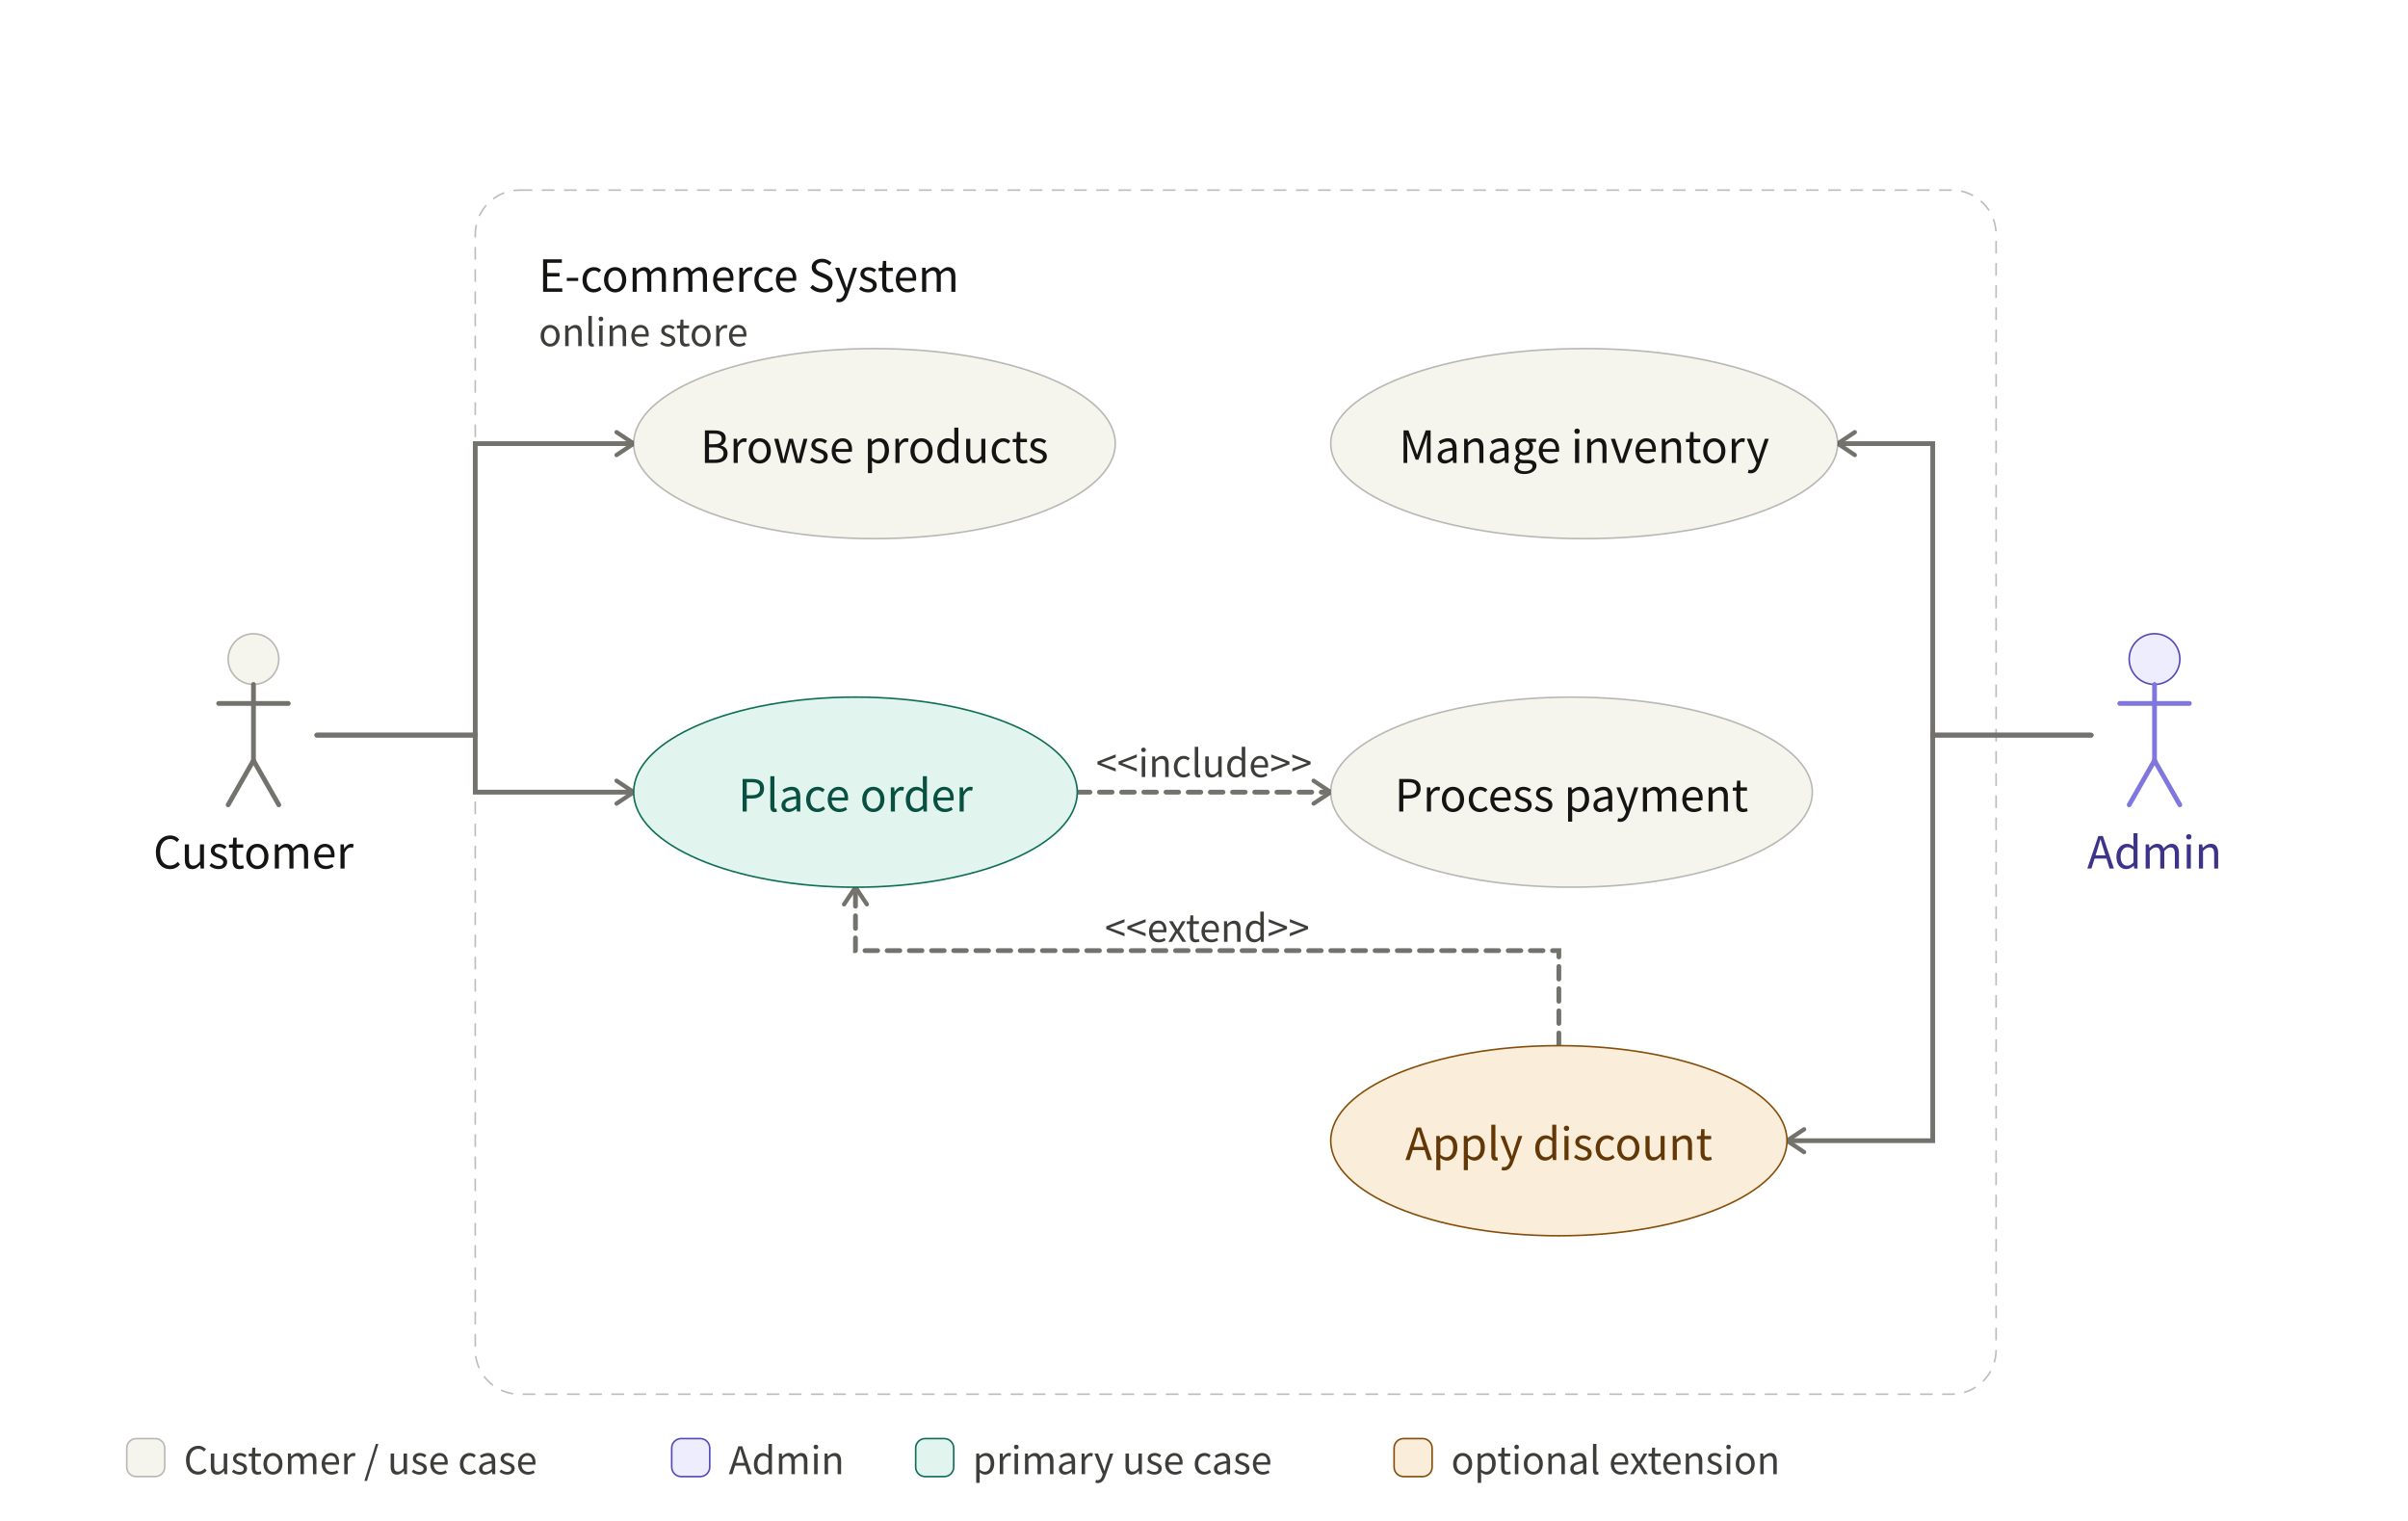
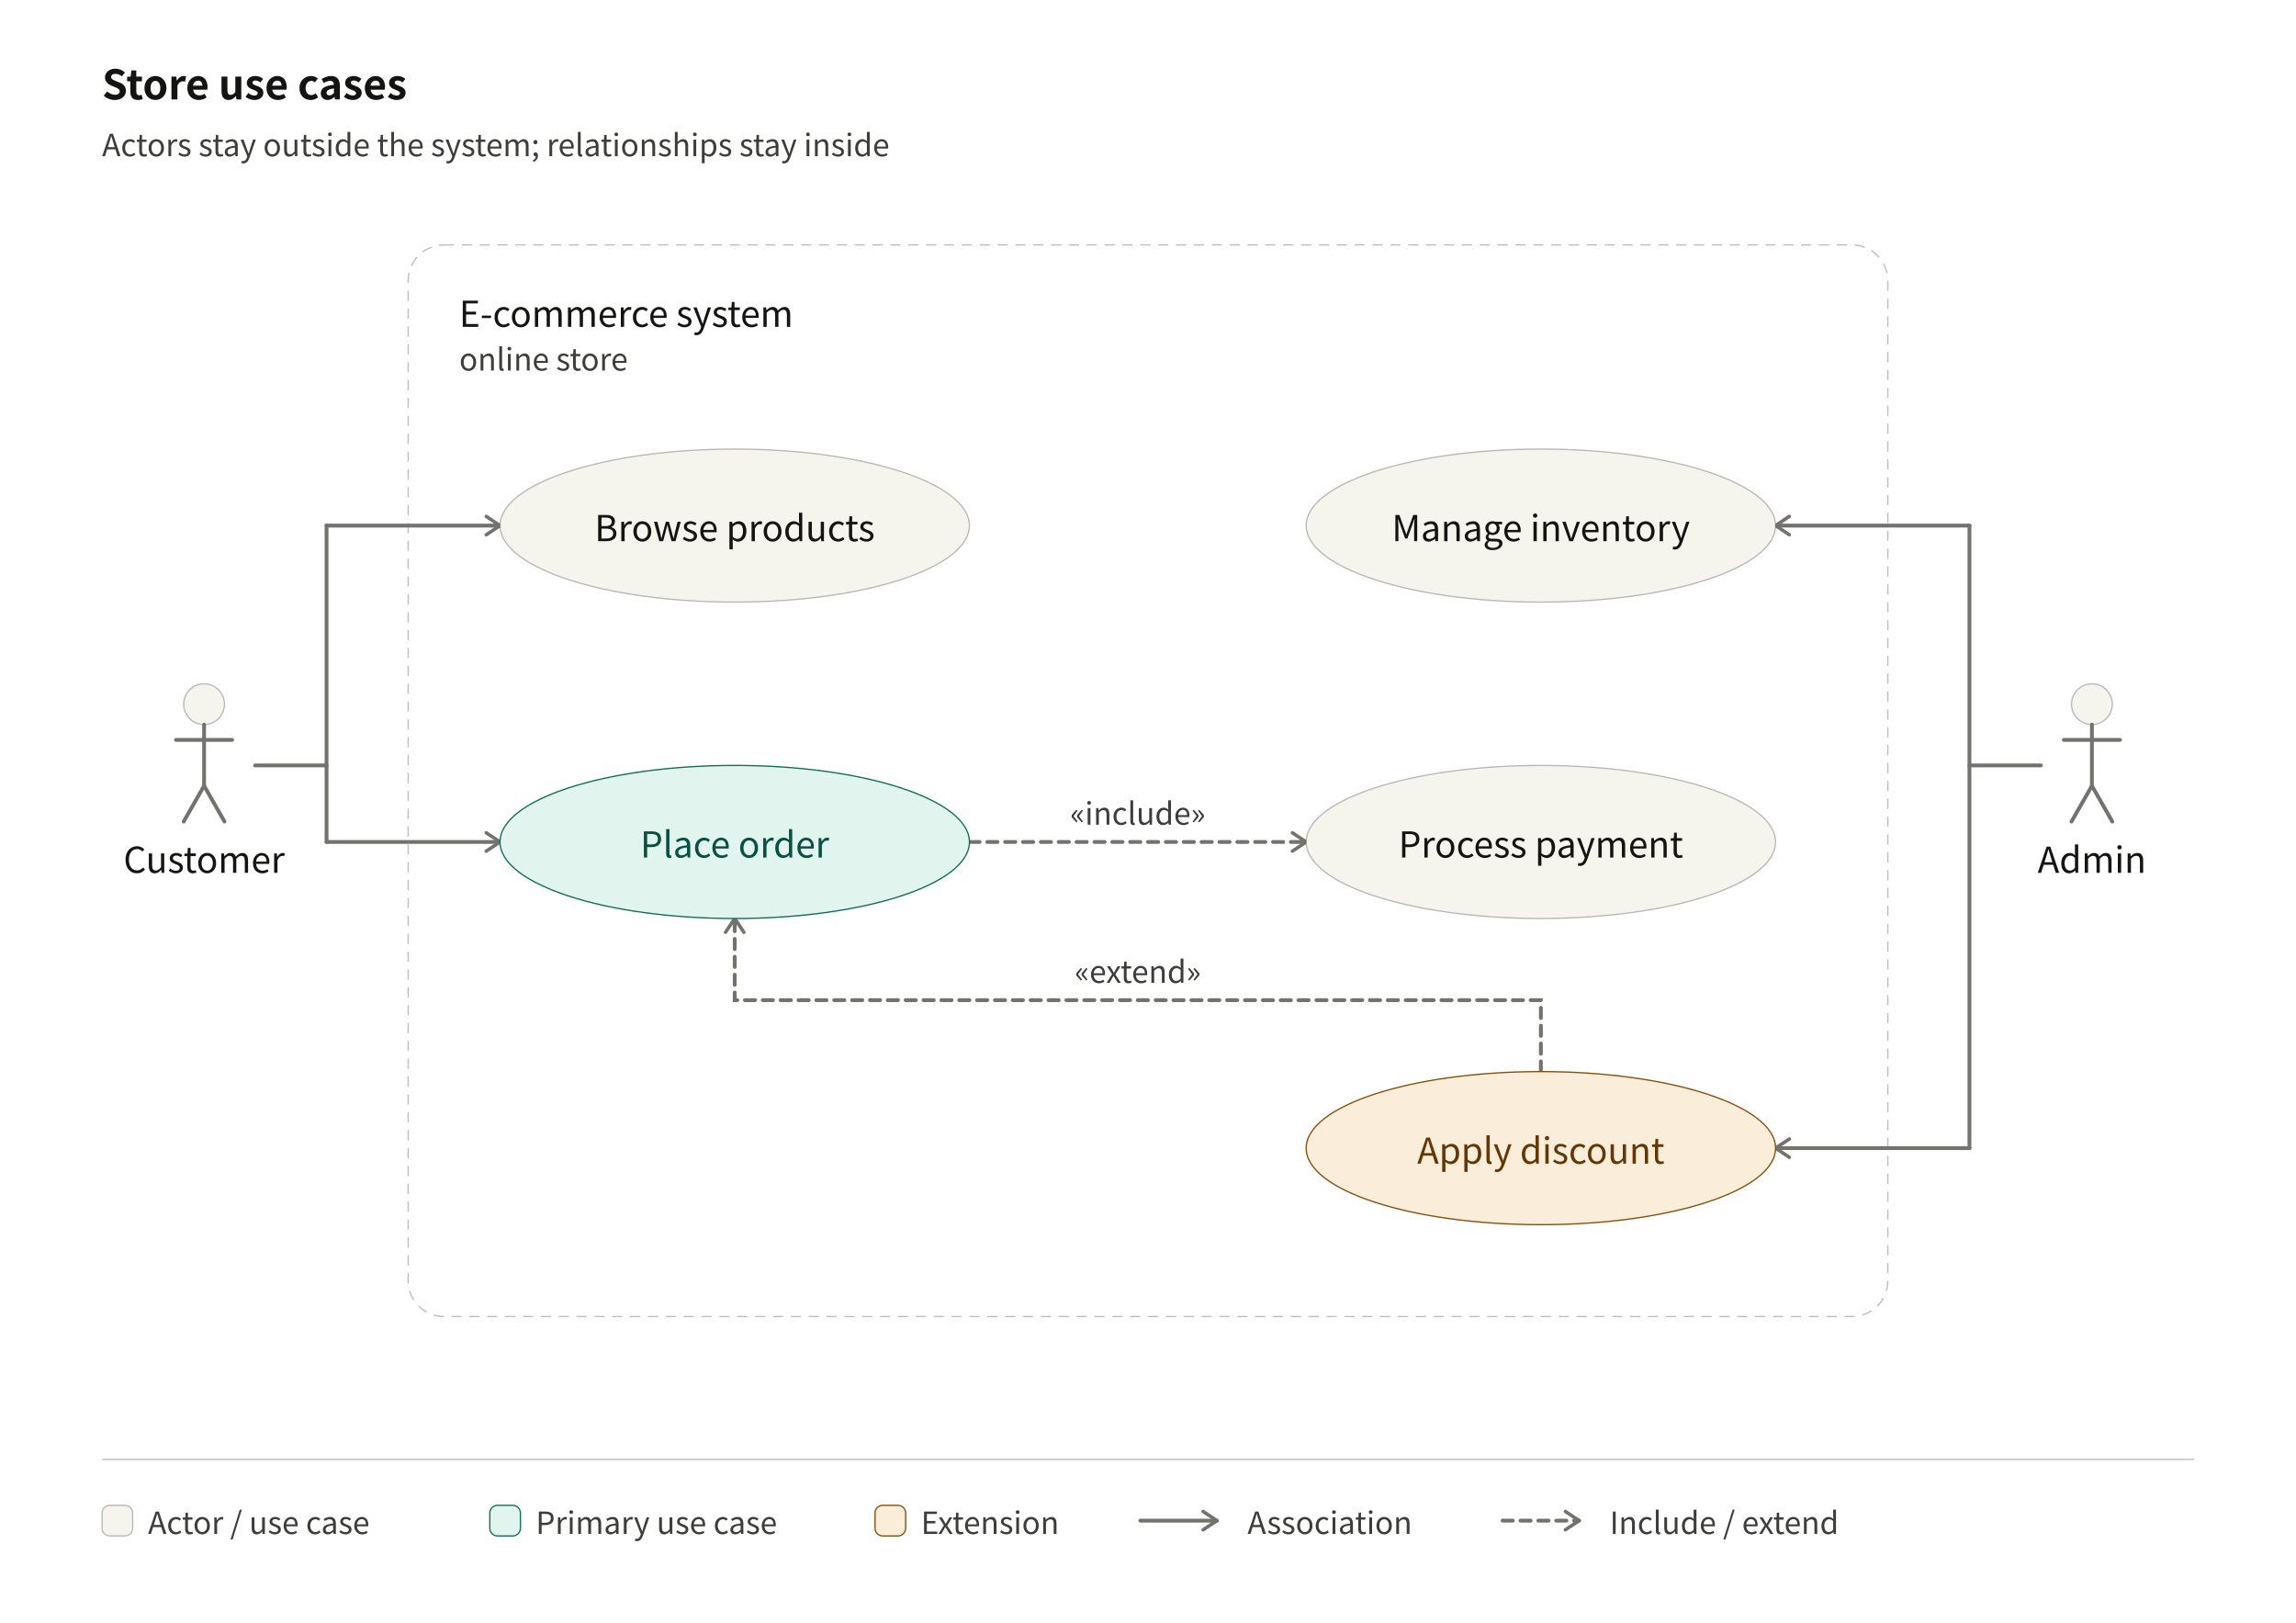
- <svg xmlns="http://www.w3.org/2000/svg" viewBox="0 0 760 480" width="760" height="480" role="img">
+ <svg xmlns="http://www.w3.org/2000/svg" viewBox="0 0 900 636" width="900" height="636" role="img">
  <style>text { font-family: 'Anthropic Sans', -apple-system, BlinkMacSystemFont, 'Segoe UI', 'PingFang SC', 'Microsoft YaHei', 'Hiragino Sans GB', 'Noto Sans CJK SC', sans-serif; }</style>
  <defs>
    <marker id="arrow" viewBox="0 0 10 10" refX="8" refY="5" markerWidth="6" markerHeight="6" orient="auto-start-reverse">
      <path d="M2 1L8 5L2 9" fill="none" stroke="context-stroke" stroke-width="1.5" stroke-linecap="round" stroke-linejoin="round" />
    </marker>
  </defs>
-   <rect width="760" height="480" fill="#FFFFFF" />
-   <rect x="150" y="60" width="480" height="380" rx="14" fill="none" stroke="rgba(31,30,29,0.3)" stroke-width="0.5" stroke-dasharray="4 3" />
-   <text x="170" y="86" dominant-baseline="central" font-size="14" font-weight="500" fill="#141413">E-commerce System</text>
-   <text x="170" y="104" dominant-baseline="central" font-size="12" fill="#3D3D3A">online store</text>
-   <path d="M100 232 L150 232 L150 140 L200 140" fill="none" stroke="#73726C" stroke-width="1.5" stroke-linecap="round" marker-end="url(#arrow)" />
-   <path d="M100 232 L150 232 L150 250 L200 250" fill="none" stroke="#73726C" stroke-width="1.5" stroke-linecap="round" marker-end="url(#arrow)" />
-   <path d="M660 232 L610 232 L610 140 L580 140" fill="none" stroke="#73726C" stroke-width="1.5" stroke-linecap="round" marker-end="url(#arrow)" />
-   <path d="M660 232 L610 232 L610 360 L564 360" fill="none" stroke="#73726C" stroke-width="1.5" stroke-linecap="round" marker-end="url(#arrow)" />
-   <line x1="340" y1="250" x2="420" y2="250" stroke="#73726C" stroke-width="1.5" stroke-linecap="round" stroke-dasharray="4 3" marker-end="url(#arrow)" />
-   <path d="M492 330 L492 300 L270 300 L270 280" fill="none" stroke="#73726C" stroke-width="1.5" stroke-linecap="round" stroke-dasharray="4 3" marker-end="url(#arrow)" />
+   <rect width="900" height="636" fill="#FFFFFF" />
+   <rect data-role="container" x="160" y="96" width="580" height="420" rx="14" fill="none" stroke="rgba(31,30,29,0.3)" stroke-width="0.5" stroke-dasharray="4 3" />
+   <text data-role="container-label" x="180" y="122" dominant-baseline="central" font-size="14" font-weight="500" fill="#141413">E-commerce system</text>
+   <text data-role="container-label" x="180" y="140" dominant-baseline="central" font-size="12" fill="#3D3D3A">online store</text>
+   <path d="M100 300 L128 300" fill="none" stroke="#73726C" stroke-width="1.5" stroke-linecap="round" stroke-linejoin="round" />
+   <path d="M128 206 L128 330" fill="none" stroke="#73726C" stroke-width="1.5" stroke-linecap="round" stroke-linejoin="round" />
+   <line x1="128" y1="206" x2="196" y2="206" stroke="#73726C" stroke-width="1.5" stroke-linecap="round" marker-end="url(#arrow)" />
+   <line x1="128" y1="330" x2="196" y2="330" stroke="#73726C" stroke-width="1.5" stroke-linecap="round" marker-end="url(#arrow)" />
+   <path d="M800 300 L772 300" fill="none" stroke="#73726C" stroke-width="1.5" stroke-linecap="round" stroke-linejoin="round" />
+   <path d="M772 206 L772 450" fill="none" stroke="#73726C" stroke-width="1.5" stroke-linecap="round" stroke-linejoin="round" />
+   <line x1="772" y1="206" x2="696" y2="206" stroke="#73726C" stroke-width="1.5" stroke-linecap="round" marker-end="url(#arrow)" />
+   <line x1="772" y1="450" x2="696" y2="450" stroke="#73726C" stroke-width="1.5" stroke-linecap="round" marker-end="url(#arrow)" />
+   <line x1="380" y1="330" x2="512" y2="330" stroke="#73726C" stroke-width="1.5" stroke-linecap="round" stroke-dasharray="4 3" marker-end="url(#arrow)" />
+   <path d="M604 420 L604 392 L288 392 L288 360" fill="none" stroke="#73726C" stroke-width="1.5" stroke-linecap="round" stroke-dasharray="4 3" marker-end="url(#arrow)" />
  <g stroke="#73726C" stroke-width="1.5" fill="none" stroke-linecap="round">
-     <circle cx="80" cy="208" r="8" fill="#F5F4ED" stroke="rgba(31,30,29,0.3)" stroke-width="0.5" />
-     <line x1="80" y1="216" x2="80" y2="240" />
-     <line x1="69" y1="222" x2="91" y2="222" />
-     <line x1="80" y1="240" x2="72" y2="254" />
-     <line x1="80" y1="240" x2="88" y2="254" />
+     <circle cx="80" cy="276" r="8" fill="#F5F4ED" stroke="rgba(31,30,29,0.3)" stroke-width="0.5" />
+     <line x1="80" y1="284" x2="80" y2="308" />
+     <line x1="69" y1="290" x2="91" y2="290" />
+     <line x1="80" y1="308" x2="72" y2="322" />
+     <line x1="80" y1="308" x2="88" y2="322" />
  </g>
-   <g stroke="#7F77DD" stroke-width="1.5" fill="none" stroke-linecap="round">
-     <circle cx="680" cy="208" r="8" fill="#EEEDFE" stroke="#534AB7" stroke-width="0.5" />
-     <line x1="680" y1="216" x2="680" y2="240" />
-     <line x1="669" y1="222" x2="691" y2="222" />
-     <line x1="680" y1="240" x2="672" y2="254" />
-     <line x1="680" y1="240" x2="688" y2="254" />
+   <g stroke="#73726C" stroke-width="1.5" fill="none" stroke-linecap="round">
+     <circle cx="820" cy="276" r="8" fill="#F5F4ED" stroke="rgba(31,30,29,0.3)" stroke-width="0.5" />
+     <line x1="820" y1="284" x2="820" y2="308" />
+     <line x1="809" y1="290" x2="831" y2="290" />
+     <line x1="820" y1="308" x2="812" y2="322" />
+     <line x1="820" y1="308" x2="828" y2="322" />
  </g>
-   <ellipse cx="276" cy="140" rx="76" ry="30" fill="#F5F4ED" stroke="rgba(31,30,29,0.3)" stroke-width="0.5" />
-   <ellipse cx="270" cy="250" rx="70" ry="30" fill="#E1F5EE" stroke="#0F6E56" stroke-width="0.5" />
-   <ellipse cx="496" cy="250" rx="76" ry="30" fill="#F5F4ED" stroke="rgba(31,30,29,0.3)" stroke-width="0.5" />
-   <ellipse cx="500" cy="140" rx="80" ry="30" fill="#F5F4ED" stroke="rgba(31,30,29,0.3)" stroke-width="0.5" />
-   <ellipse cx="492" cy="360" rx="72" ry="30" fill="#FAEEDA" stroke="#854F0B" stroke-width="0.5" />
-   <text x="80" y="268" text-anchor="middle" dominant-baseline="central" font-size="14" font-weight="500" fill="#141413">Customer</text>
-   <text x="680" y="268" text-anchor="middle" dominant-baseline="central" font-size="14" font-weight="500" fill="#3C3489">Admin</text>
-   <text x="276" y="140" text-anchor="middle" dominant-baseline="central" font-size="14" font-weight="500" fill="#141413">Browse products</text>
-   <text x="270" y="250" text-anchor="middle" dominant-baseline="central" font-size="14" font-weight="500" fill="#085041">Place order</text>
-   <text x="496" y="250" text-anchor="middle" dominant-baseline="central" font-size="14" font-weight="500" fill="#141413">Process payment</text>
-   <text x="500" y="140" text-anchor="middle" dominant-baseline="central" font-size="14" font-weight="500" fill="#141413">Manage inventory</text>
-   <text x="492" y="360" text-anchor="middle" dominant-baseline="central" font-size="14" font-weight="500" fill="#633806">Apply discount</text>
-   <text x="380" y="240" text-anchor="middle" dominant-baseline="central" font-size="12" fill="#3D3D3A">&lt;&lt;include&gt;&gt;</text>
-   <text x="381" y="292" text-anchor="middle" dominant-baseline="central" font-size="12" fill="#3D3D3A">&lt;&lt;extend&gt;&gt;</text>
-   <rect x="40" y="454" width="12" height="12" rx="3" fill="#F5F4ED" stroke="rgba(31,30,29,0.3)" stroke-width="0.5" />
-   <text x="58" y="460" dominant-baseline="central" font-size="12" fill="#3D3D3A">Customer / use case</text>
-   <rect x="212" y="454" width="12" height="12" rx="3" fill="#EEEDFE" stroke="#534AB7" stroke-width="0.5" />
-   <text x="230" y="460" dominant-baseline="central" font-size="12" fill="#3D3D3A">Admin</text>
-   <rect x="289" y="454" width="12" height="12" rx="3" fill="#E1F5EE" stroke="#0F6E56" stroke-width="0.5" />
-   <text x="307" y="460" dominant-baseline="central" font-size="12" fill="#3D3D3A">primary use case</text>
-   <rect x="440" y="454" width="12" height="12" rx="3" fill="#FAEEDA" stroke="#854F0B" stroke-width="0.5" />
-   <text x="458" y="460" dominant-baseline="central" font-size="12" fill="#3D3D3A">optional extension</text>
+   <ellipse cx="288" cy="206" rx="92" ry="30" fill="#F5F4ED" stroke="rgba(31,30,29,0.3)" stroke-width="0.5" />
+   <ellipse cx="288" cy="330" rx="92" ry="30" fill="#E1F5EE" stroke="#0F6E56" stroke-width="0.5" />
+   <ellipse cx="604" cy="206" rx="92" ry="30" fill="#F5F4ED" stroke="rgba(31,30,29,0.3)" stroke-width="0.5" />
+   <ellipse cx="604" cy="330" rx="92" ry="30" fill="#F5F4ED" stroke="rgba(31,30,29,0.3)" stroke-width="0.5" />
+   <ellipse cx="604" cy="450" rx="92" ry="30" fill="#FAEEDA" stroke="#854F0B" stroke-width="0.5" />
+   <text data-role="node-text" x="80" y="336" text-anchor="middle" dominant-baseline="central" font-size="14" font-weight="500" fill="#141413">Customer</text>
+   <text data-role="node-text" x="820" y="336" text-anchor="middle" dominant-baseline="central" font-size="14" font-weight="500" fill="#141413">Admin</text>
+   <text data-role="node-text" x="288" y="206" text-anchor="middle" dominant-baseline="central" font-size="14" font-weight="500" fill="#141413">Browse products</text>
+   <text data-role="node-text" x="288" y="330" text-anchor="middle" dominant-baseline="central" font-size="14" font-weight="500" fill="#085041">Place order</text>
+   <text data-role="node-text" x="604" y="206" text-anchor="middle" dominant-baseline="central" font-size="14" font-weight="500" fill="#141413">Manage inventory</text>
+   <text data-role="node-text" x="604" y="330" text-anchor="middle" dominant-baseline="central" font-size="14" font-weight="500" fill="#141413">Process payment</text>
+   <text data-role="node-text" x="604" y="450" text-anchor="middle" dominant-baseline="central" font-size="14" font-weight="500" fill="#633806">Apply discount</text>
+   <text data-role="diagram-title" x="40" y="32" text-anchor="start" dominant-baseline="central" font-size="16" font-weight="600" fill="#141413">Store use cases</text>
+   <text data-role="caption" x="40" y="56" text-anchor="start" dominant-baseline="central" font-size="12" font-weight="400" fill="#3D3D3A">Actors stay outside the system; relationships stay inside</text>
+   <text data-role="arrow-label" x="446" y="318" text-anchor="middle" dominant-baseline="central" font-size="12" fill="#3D3D3A">«include»</text>
+   <text data-role="arrow-label" x="446" y="380" text-anchor="middle" dominant-baseline="central" font-size="12" fill="#3D3D3A">«extend»</text>
+   <line x1="40" y1="572" x2="860" y2="572" stroke="rgba(31,30,29,0.3)" stroke-width="0.5" />
+   <rect x="40" y="590" width="12" height="12" rx="3" fill="#F5F4ED" stroke="rgba(31,30,29,0.3)" stroke-width="0.5" />
+   <text data-role="legend-label" x="58" y="596" text-anchor="start" dominant-baseline="central" font-size="12" font-weight="400" fill="#3D3D3A">Actor / use case</text>
+   <rect x="192" y="590" width="12" height="12" rx="3" fill="#E1F5EE" stroke="#0F6E56" stroke-width="0.5" />
+   <text data-role="legend-label" x="210" y="596" text-anchor="start" dominant-baseline="central" font-size="12" font-weight="400" fill="#3D3D3A">Primary use case</text>
+   <rect x="343" y="590" width="12" height="12" rx="3" fill="#FAEEDA" stroke="#854F0B" stroke-width="0.5" />
+   <text data-role="legend-label" x="361" y="596" text-anchor="start" dominant-baseline="central" font-size="12" font-weight="400" fill="#3D3D3A">Extension</text>
+   <line x1="447" y1="596" x2="477" y2="596" stroke="#73726C" stroke-width="1.5" stroke-linecap="round" marker-end="url(#arrow)" />
+   <text data-role="legend-label" x="489" y="596" text-anchor="start" dominant-baseline="central" font-size="12" font-weight="400" fill="#3D3D3A">Association</text>
+   <line x1="589" y1="596" x2="619" y2="596" stroke="#73726C" stroke-width="1.5" stroke-linecap="round" stroke-dasharray="4 3" marker-end="url(#arrow)" />
+   <text data-role="legend-label" x="631" y="596" text-anchor="start" dominant-baseline="central" font-size="12" font-weight="400" fill="#3D3D3A">Include / extend</text>
</svg>
